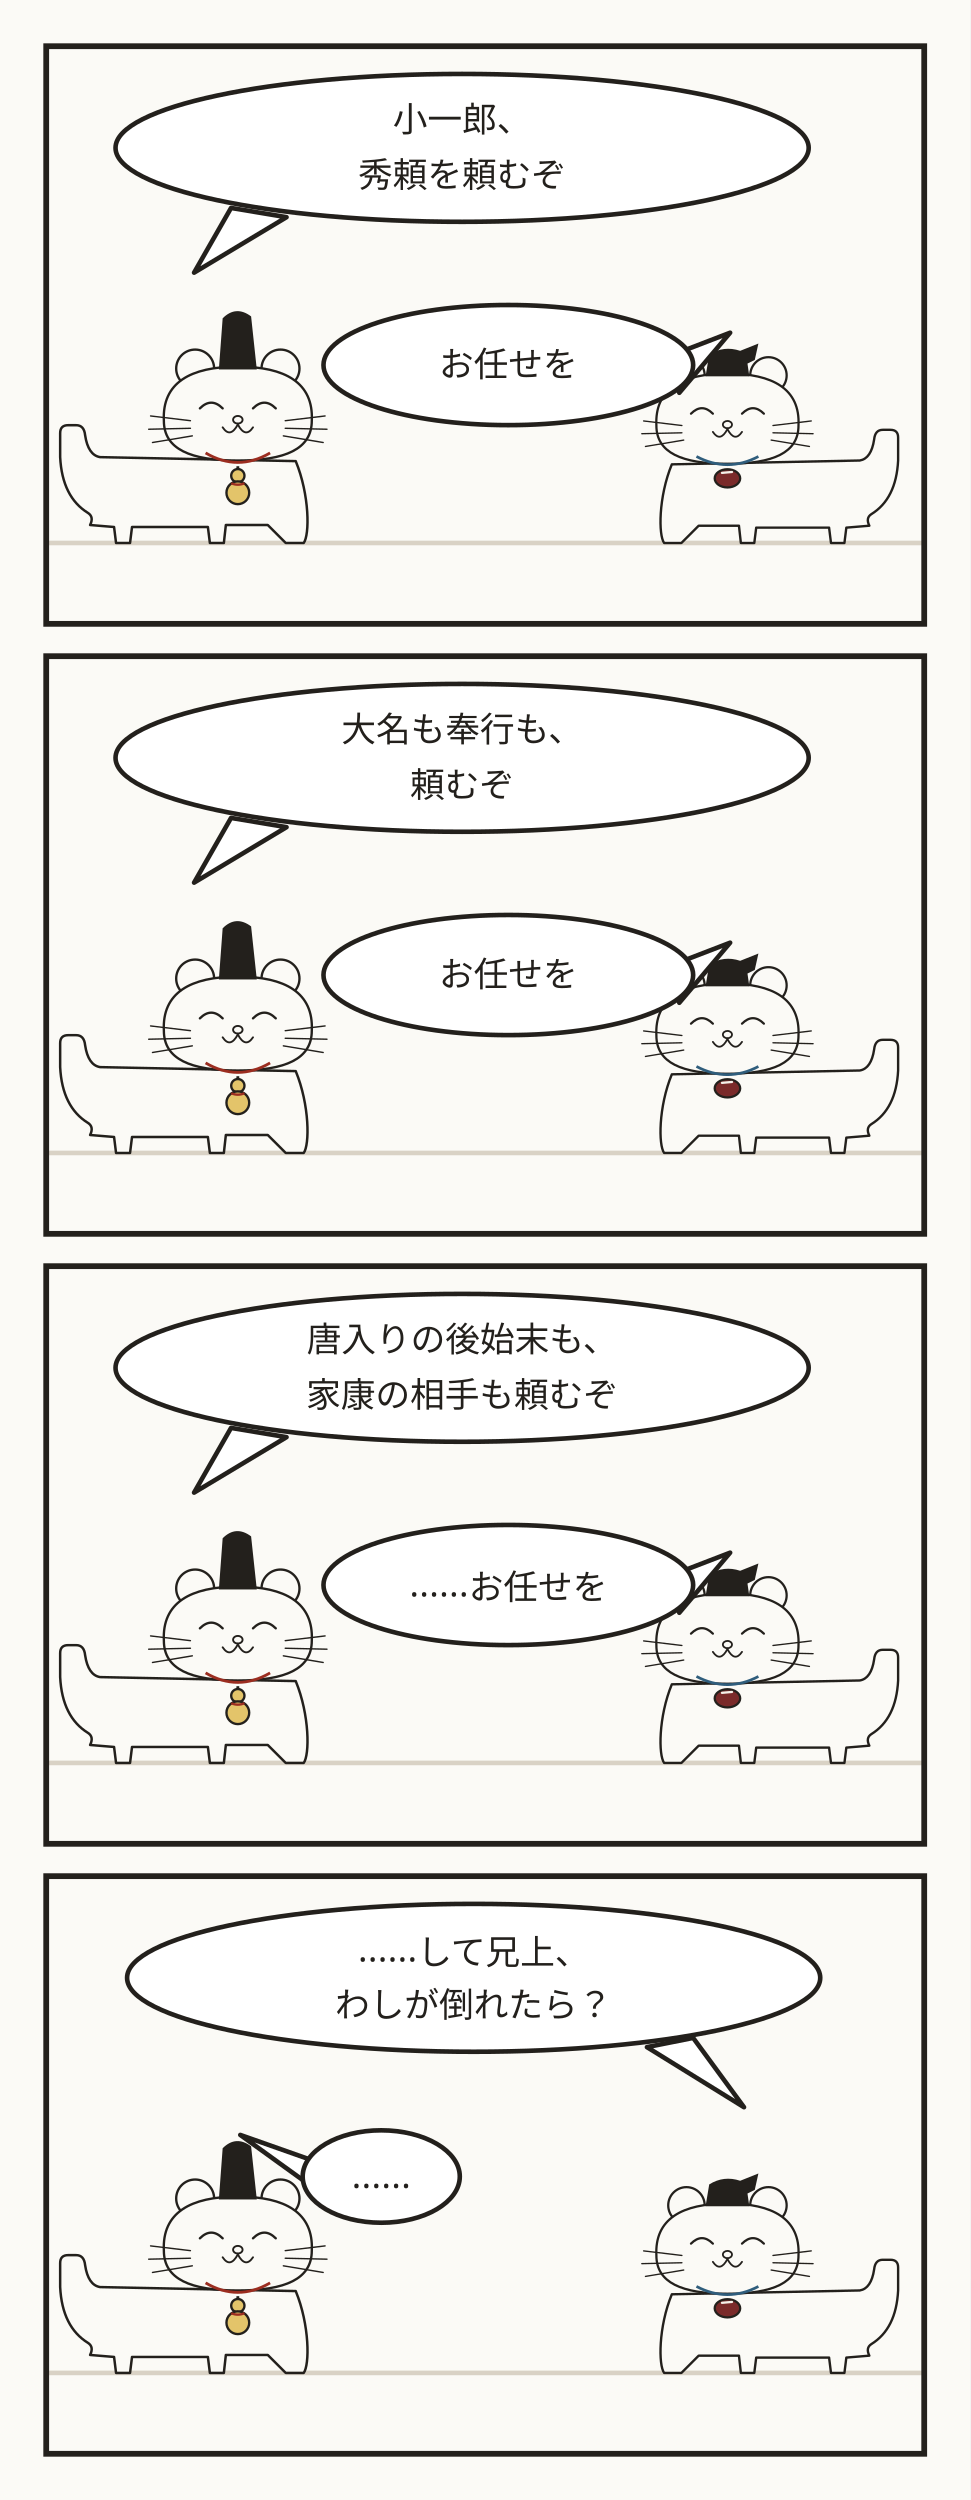
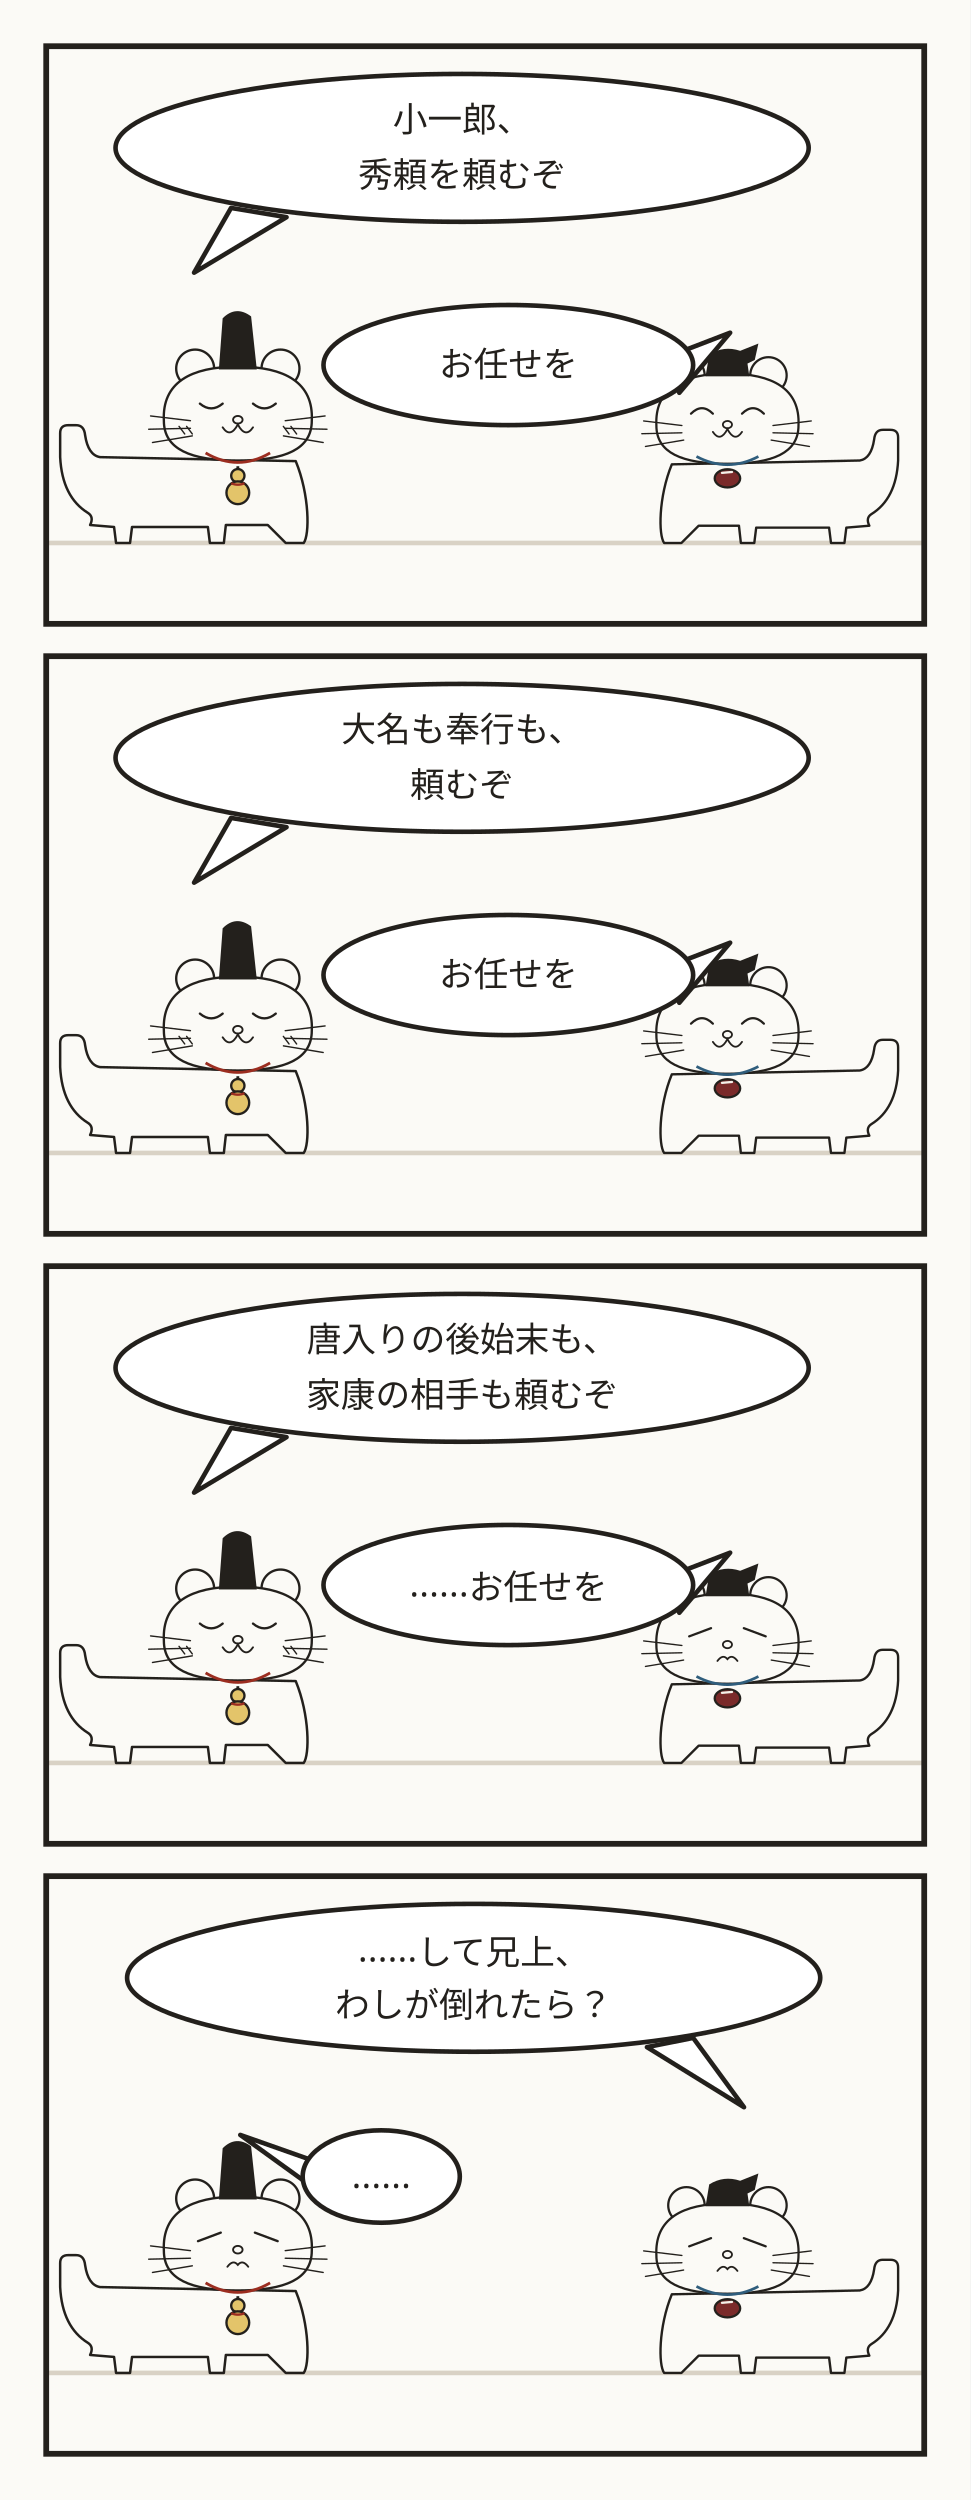
- <svg xmlns="http://www.w3.org/2000/svg" viewBox="0 0 420 1082" role="img" aria-label="四コマ漫画（創作。秀長が長生きしていたら、のもしもの場面）。一、秀吉が「小一郎、秀頼を頼むぞ」と言い、秀長が「お任せを」。二、秀吉「大名も奉行も、頼むぞ」、秀長「お任せを」。三、秀吉「唐入りの後始末も、家康の相手も頼むぞ」、秀長「……お任せを」。四、秀長が「……して兄上、わしが倒れたら？」と聞くと、秀吉は「……」と黙り込む。人物はみな服を着ない四つ足の猫のキャラ（ぱぱねこ）で描き。秀長は折烏帽子と首の小豆、秀吉は立烏帽子と首の瓢箪で見分ける">
+ <svg xmlns="http://www.w3.org/2000/svg" viewBox="0 0 420 1082" role="img" aria-label="四コマ漫画（創作。秀長が長生きしていたら、のもしもの場面）。一、秀吉が「小一郎、秀頼を頼むぞ」と言い、秀長が「お任せを」。二、秀吉「大名も奉行も、頼むぞ」、秀長「お任せを」。三、秀吉「唐入りの後始末も、家康の相手も頼むぞ」、秀長「……お任せを」。四、秀長が「……して兄上、わしが倒れたら？」と聞くと、秀吉は「……」と黙り込む。秀吉は楽しげに頼み続け、三の秀長は困った顔、四は二人とも困った顔。人物はみな服を着ない四つ足の猫のキャラ（ぱぱねこ）で描き。秀長は折烏帽子と首の小豆、秀吉は立烏帽子と首の瓢箪で見分ける">
  <defs>
+     <g id="pn-ex-cover">
+       <path d="M-47,-24 H47 V40 H-47 Z" fill="#fbfaf6" stroke="none" />
+       <ellipse cx="0" cy="9" rx="5" ry="4" fill="none" stroke="#23201c" stroke-width="2" />
+     </g>
+     <g id="pn-ex-ki" fill="none" stroke="#23201c" stroke-linecap="round" stroke-linejoin="round">
+       <use href="#pn-ex-cover" />
+       <path d="M-44,0 Q-29,-20 -14,0 M14,0 Q29,-20 44,0" stroke-width="3" />
+       <path d="M-16,17 Q-8,27 0,14 Q8,27 16,17" stroke-width="2" />
+       <path d="M-9,23 Q0,42 9,23 Q0,27 -9,23 Z" fill="#23201c" stroke-width="1.5" />
+       <path d="M-64,24 l6,-8 M-56,24 l6,-8 M-48,24 l6,-8 M42,24 l6,-8 M50,24 l6,-8 M58,24 l6,-8" stroke-width="1.5" />
+     </g>
+     <g id="pn-ex-do" fill="none" stroke="#23201c" stroke-linecap="round">
+       <use href="#pn-ex-cover" />
+       <path d="M-42,-12 L-17,-2 M17,-2 L42,-12" stroke-width="3" />
+       <path d="M-16,28 Q-8,15 0,27 Q8,15 16,28" stroke-width="2" />
+     </g>
+     <g id="pn-ex-ai" fill="none" stroke="#23201c" stroke-linecap="round">
+       <use href="#pn-ex-cover" />
+       <path d="M-42,0 L-18,-9 M18,-9 L42,0" stroke-width="2.5" />
+       <path d="M-11,27 Q-5,19 0,25 Q5,19 11,27" stroke-width="2" />
+     </g>
+     <g id="pn-ex-ikari">
+       <path d="M70,-50 q8,0 8,-8 M86,-58 q0,8 8,8 M94,-34 q-8,0 -8,8 M78,-26 q0,-8 -8,-8" fill="none" stroke="#9b2d20" stroke-width="3.5" stroke-linecap="round" />
+     </g>
+     <g id="pn-ex-namida">
+       <path d="M-34,6 Q-41,18 -34,22 Q-27,18 -34,6 Z" fill="#dfe9f0" stroke="#2f5d7c" stroke-width="2" />
+     </g>
+     <g id="pn-ex-raku" fill="none" stroke="#23201c" stroke-linecap="round">
+       <use href="#pn-ex-cover" />
+       <path d="M-40,-8 Q-28,2 -16,-8 M16,-8 Q28,2 40,-8" stroke-width="2.5" />
+       <path d="M-16,17 Q-8,29 0,14 Q8,29 16,17" stroke-width="2" />
+       <path d="M-62,24 l6,-8 M-54,24 l6,-8 M48,24 l6,-8 M56,24 l6,-8" stroke-width="1.5" />
+     </g>
    <g id="pn-head">
      <circle cx="-45" cy="-45" r="20" fill="#fbfaf6" stroke="#23201c" stroke-width="2.5" />
      <circle cx="45" cy="-45" r="20" fill="#fbfaf6" stroke="#23201c" stroke-width="2.5" />
      <path d="M-78,10 C-80,-30 -50,-47 0,-47 C50,-47 80,-30 78,10 C78,40 50,52 0,52 C-50,52 -78,40 -78,10 Z" fill="#fbfaf6" stroke="#23201c" stroke-width="2.5" />
      <path d="M-40,-3 Q-28,-15 -16,-3 M16,-3 Q28,-15 40,-3" fill="none" stroke="#23201c" stroke-width="2.5" stroke-linecap="round" />
      <ellipse cx="0" cy="9" rx="5" ry="4" fill="none" stroke="#23201c" stroke-width="2" />
      <path d="M-16,17 Q-8,29 0,14 Q8,29 16,17" fill="none" stroke="#23201c" stroke-width="2" stroke-linecap="round" />
      <path d="M-50,10 L-92,5 M-50,18 L-94,19 M-48,26 L-90,33 M50,10 L92,5 M50,18 L94,19 M48,26 L90,33" stroke="#23201c" stroke-width="1.5" stroke-linecap="round" />
    </g>
    <g id="pn-base">
      <path d="M-109,-82 C-123,-48 -123,-8 -117,0 L-99,0 L-81,-18 L-39,-18 L-37,0 L-23,0 L-21,-16 L55,-16 L57,0 L71,0 L73,-16 L97,-18 Q93,-26 99,-30 Q125,-46 127,-86 L127,-110 Q127,-118 119,-118 L111,-118 Q103,-118 102,-108 Q99,-88 87,-86 Z" fill="#fbfaf6" stroke="#23201c" stroke-width="2.5" stroke-linejoin="round" />
      <use href="#pn-head" transform="translate(-51,-132) scale(0.95)" />
    </g>
  </defs>
  <rect width="420" height="1082" fill="#fbfaf6" />
  <g font-family="'Noto Serif JP','Yu Mincho','Hiragino Mincho ProN',serif" text-anchor="middle" fill="#23201c">
    <rect x="20" y="20" width="380" height="250" fill="#fbfaf6" />
    <path d="M20,235 H400" stroke="#d9d2c5" stroke-width="2" />
    <g transform="translate(80.9,235.0) scale(-0.432,0.432)">
      <use href="#pn-base" />
      <g transform="translate(-51,-132) scale(0.95)">
+         <use href="#pn-ex-raku" />
        <path d="M-20,-44 L-14,-100 Q2,-112 16,-98 L20,-44 Z" fill="#23201c" />
        <path d="M-34,44 Q0,64 34,44" fill="none" stroke="#9b2d20" stroke-width="3" />
        <path d="M0,58 V62" stroke="#23201c" stroke-width="3" />
        <circle cx="0" cy="68" r="7" fill="#e3c46a" stroke="#23201c" stroke-width="2.5" />
        <circle cx="0" cy="86" r="12" fill="#e3c46a" stroke="#23201c" stroke-width="2.5" />
        <path d="M-7,76 Q0,79 7,76" fill="none" stroke="#9b2d20" stroke-width="2.5" />
      </g>
    </g>
    <g transform="translate(336.0,235.0) scale(0.415,0.415)">
      <use href="#pn-base" />
      <g transform="translate(-51,-132) scale(0.95)">
        <path d="M-24,-44 L-20,-68 Q-4,-78 14,-72 L34,-80 L30,-62 L22,-58 L24,-44 Z" fill="#23201c" />
        <path d="M-34,44 Q0,62 34,44" fill="none" stroke="#2f5d7c" stroke-width="3" />
        <ellipse cx="0" cy="68" rx="14" ry="10" fill="#7a2a2a" stroke="#23201c" stroke-width="2.5" />
        <path d="M-6,62 L5,61" stroke="#f4f1ea" stroke-width="2.5" stroke-linecap="round" />
      </g>
    </g>
    <path d="M100,90 L84,118 L124,94 Z" fill="#fff" stroke="#23201c" stroke-width="2" stroke-linejoin="round" />
    <ellipse cx="200" cy="64" rx="150" ry="32" fill="#fff" stroke="#23201c" stroke-width="2" />
    <text x="200" y="57" font-size="15">小一郎、</text>
    <text x="200" y="81" font-size="15">秀頼を頼むぞ</text>
    <path d="M290,154 L316,144 L294,170 Z" fill="#fff" stroke="#23201c" stroke-width="2" stroke-linejoin="round" />
    <ellipse cx="220" cy="158" rx="80" ry="26" fill="#fff" stroke="#23201c" stroke-width="2" />
    <text x="220" y="163" font-size="15">お任せを</text>
    <rect x="20" y="20" width="380" height="250" fill="none" stroke="#23201c" stroke-width="2.5" />
    <rect x="20" y="284" width="380" height="250" fill="#fbfaf6" />
    <path d="M20,499 H400" stroke="#d9d2c5" stroke-width="2" />
    <g transform="translate(80.9,499.0) scale(-0.432,0.432)">
      <use href="#pn-base" />
      <g transform="translate(-51,-132) scale(0.95)">
+         <use href="#pn-ex-raku" />
        <path d="M-20,-44 L-14,-100 Q2,-112 16,-98 L20,-44 Z" fill="#23201c" />
        <path d="M-34,44 Q0,64 34,44" fill="none" stroke="#9b2d20" stroke-width="3" />
        <path d="M0,58 V62" stroke="#23201c" stroke-width="3" />
        <circle cx="0" cy="68" r="7" fill="#e3c46a" stroke="#23201c" stroke-width="2.5" />
        <circle cx="0" cy="86" r="12" fill="#e3c46a" stroke="#23201c" stroke-width="2.5" />
        <path d="M-7,76 Q0,79 7,76" fill="none" stroke="#9b2d20" stroke-width="2.5" />
      </g>
    </g>
    <g transform="translate(336.0,499.0) scale(0.415,0.415)">
      <use href="#pn-base" />
      <g transform="translate(-51,-132) scale(0.95)">
        <path d="M-24,-44 L-20,-68 Q-4,-78 14,-72 L34,-80 L30,-62 L22,-58 L24,-44 Z" fill="#23201c" />
        <path d="M-34,44 Q0,62 34,44" fill="none" stroke="#2f5d7c" stroke-width="3" />
        <ellipse cx="0" cy="68" rx="14" ry="10" fill="#7a2a2a" stroke="#23201c" stroke-width="2.5" />
        <path d="M-6,62 L5,61" stroke="#f4f1ea" stroke-width="2.5" stroke-linecap="round" />
      </g>
    </g>
    <path d="M100,354 L84,382 L124,358 Z" fill="#fff" stroke="#23201c" stroke-width="2" stroke-linejoin="round" />
    <ellipse cx="200" cy="328" rx="150" ry="32" fill="#fff" stroke="#23201c" stroke-width="2" />
    <text x="200" y="321" font-size="15">大名も奉行も、</text>
    <text x="200" y="345" font-size="15">頼むぞ</text>
    <path d="M290,418 L316,408 L294,434 Z" fill="#fff" stroke="#23201c" stroke-width="2" stroke-linejoin="round" />
    <ellipse cx="220" cy="422" rx="80" ry="26" fill="#fff" stroke="#23201c" stroke-width="2" />
    <text x="220" y="427" font-size="15">お任せを</text>
    <rect x="20" y="284" width="380" height="250" fill="none" stroke="#23201c" stroke-width="2.5" />
    <rect x="20" y="548" width="380" height="250" fill="#fbfaf6" />
    <path d="M20,763 H400" stroke="#d9d2c5" stroke-width="2" />
    <g transform="translate(80.9,763.0) scale(-0.432,0.432)">
      <use href="#pn-base" />
      <g transform="translate(-51,-132) scale(0.95)">
+         <use href="#pn-ex-raku" />
        <path d="M-20,-44 L-14,-100 Q2,-112 16,-98 L20,-44 Z" fill="#23201c" />
        <path d="M-34,44 Q0,64 34,44" fill="none" stroke="#9b2d20" stroke-width="3" />
        <path d="M0,58 V62" stroke="#23201c" stroke-width="3" />
        <circle cx="0" cy="68" r="7" fill="#e3c46a" stroke="#23201c" stroke-width="2.5" />
        <circle cx="0" cy="86" r="12" fill="#e3c46a" stroke="#23201c" stroke-width="2.5" />
        <path d="M-7,76 Q0,79 7,76" fill="none" stroke="#9b2d20" stroke-width="2.5" />
      </g>
    </g>
    <g transform="translate(336.0,763.0) scale(0.415,0.415)">
      <use href="#pn-base" />
      <g transform="translate(-51,-132) scale(0.95)">
+         <use href="#pn-ex-ai" />
        <path d="M-24,-44 L-20,-68 Q-4,-78 14,-72 L34,-80 L30,-62 L22,-58 L24,-44 Z" fill="#23201c" />
        <path d="M-34,44 Q0,62 34,44" fill="none" stroke="#2f5d7c" stroke-width="3" />
        <ellipse cx="0" cy="68" rx="14" ry="10" fill="#7a2a2a" stroke="#23201c" stroke-width="2.5" />
        <path d="M-6,62 L5,61" stroke="#f4f1ea" stroke-width="2.5" stroke-linecap="round" />
      </g>
    </g>
    <path d="M100,618 L84,646 L124,622 Z" fill="#fff" stroke="#23201c" stroke-width="2" stroke-linejoin="round" />
    <ellipse cx="200" cy="592" rx="150" ry="32" fill="#fff" stroke="#23201c" stroke-width="2" />
    <text x="200" y="585" font-size="15">唐入りの後始末も、</text>
    <text x="200" y="609" font-size="15">家康の相手も頼むぞ</text>
    <path d="M290,682 L316,672 L294,698 Z" fill="#fff" stroke="#23201c" stroke-width="2" stroke-linejoin="round" />
    <ellipse cx="220" cy="686" rx="80" ry="26" fill="#fff" stroke="#23201c" stroke-width="2" />
    <text x="220" y="691" font-size="15">……お任せを</text>
    <rect x="20" y="548" width="380" height="250" fill="none" stroke="#23201c" stroke-width="2.5" />
    <rect x="20" y="812" width="380" height="250" fill="#fbfaf6" />
    <path d="M20,1027 H400" stroke="#d9d2c5" stroke-width="2" />
    <g transform="translate(80.9,1027.0) scale(-0.432,0.432)">
      <use href="#pn-base" />
      <g transform="translate(-51,-132) scale(0.95)">
+         <use href="#pn-ex-ai" />
        <path d="M-20,-44 L-14,-100 Q2,-112 16,-98 L20,-44 Z" fill="#23201c" />
        <path d="M-34,44 Q0,64 34,44" fill="none" stroke="#9b2d20" stroke-width="3" />
        <path d="M0,58 V62" stroke="#23201c" stroke-width="3" />
        <circle cx="0" cy="68" r="7" fill="#e3c46a" stroke="#23201c" stroke-width="2.5" />
        <circle cx="0" cy="86" r="12" fill="#e3c46a" stroke="#23201c" stroke-width="2.5" />
        <path d="M-7,76 Q0,79 7,76" fill="none" stroke="#9b2d20" stroke-width="2.5" />
      </g>
    </g>
    <g transform="translate(336.0,1027.0) scale(0.415,0.415)">
      <use href="#pn-base" />
      <g transform="translate(-51,-132) scale(0.95)">
+         <use href="#pn-ex-ai" />
        <path d="M-24,-44 L-20,-68 Q-4,-78 14,-72 L34,-80 L30,-62 L22,-58 L24,-44 Z" fill="#23201c" />
        <path d="M-34,44 Q0,62 34,44" fill="none" stroke="#2f5d7c" stroke-width="3" />
        <ellipse cx="0" cy="68" rx="14" ry="10" fill="#7a2a2a" stroke="#23201c" stroke-width="2.5" />
        <path d="M-6,62 L5,61" stroke="#f4f1ea" stroke-width="2.5" stroke-linecap="round" />
      </g>
    </g>
    <path d="M300,882 L322,912 L280,886 Z" fill="#fff" stroke="#23201c" stroke-width="2" stroke-linejoin="round" />
    <ellipse cx="205" cy="856" rx="150" ry="32" fill="#fff" stroke="#23201c" stroke-width="2" />
    <text x="205" y="849" font-size="15">……して兄上、</text>
    <text x="205" y="873" font-size="15">わしが倒れたら？</text>
    <path d="M138,936 L104,924 L140,950 Z" fill="#fff" stroke="#23201c" stroke-width="2" stroke-linejoin="round" />
    <ellipse cx="165" cy="942" rx="34" ry="20" fill="#fff" stroke="#23201c" stroke-width="2" />
    <text x="165" y="947" font-size="15">……</text>
    <rect x="20" y="812" width="380" height="250" fill="none" stroke="#23201c" stroke-width="2.5" />
  </g>
</svg>
